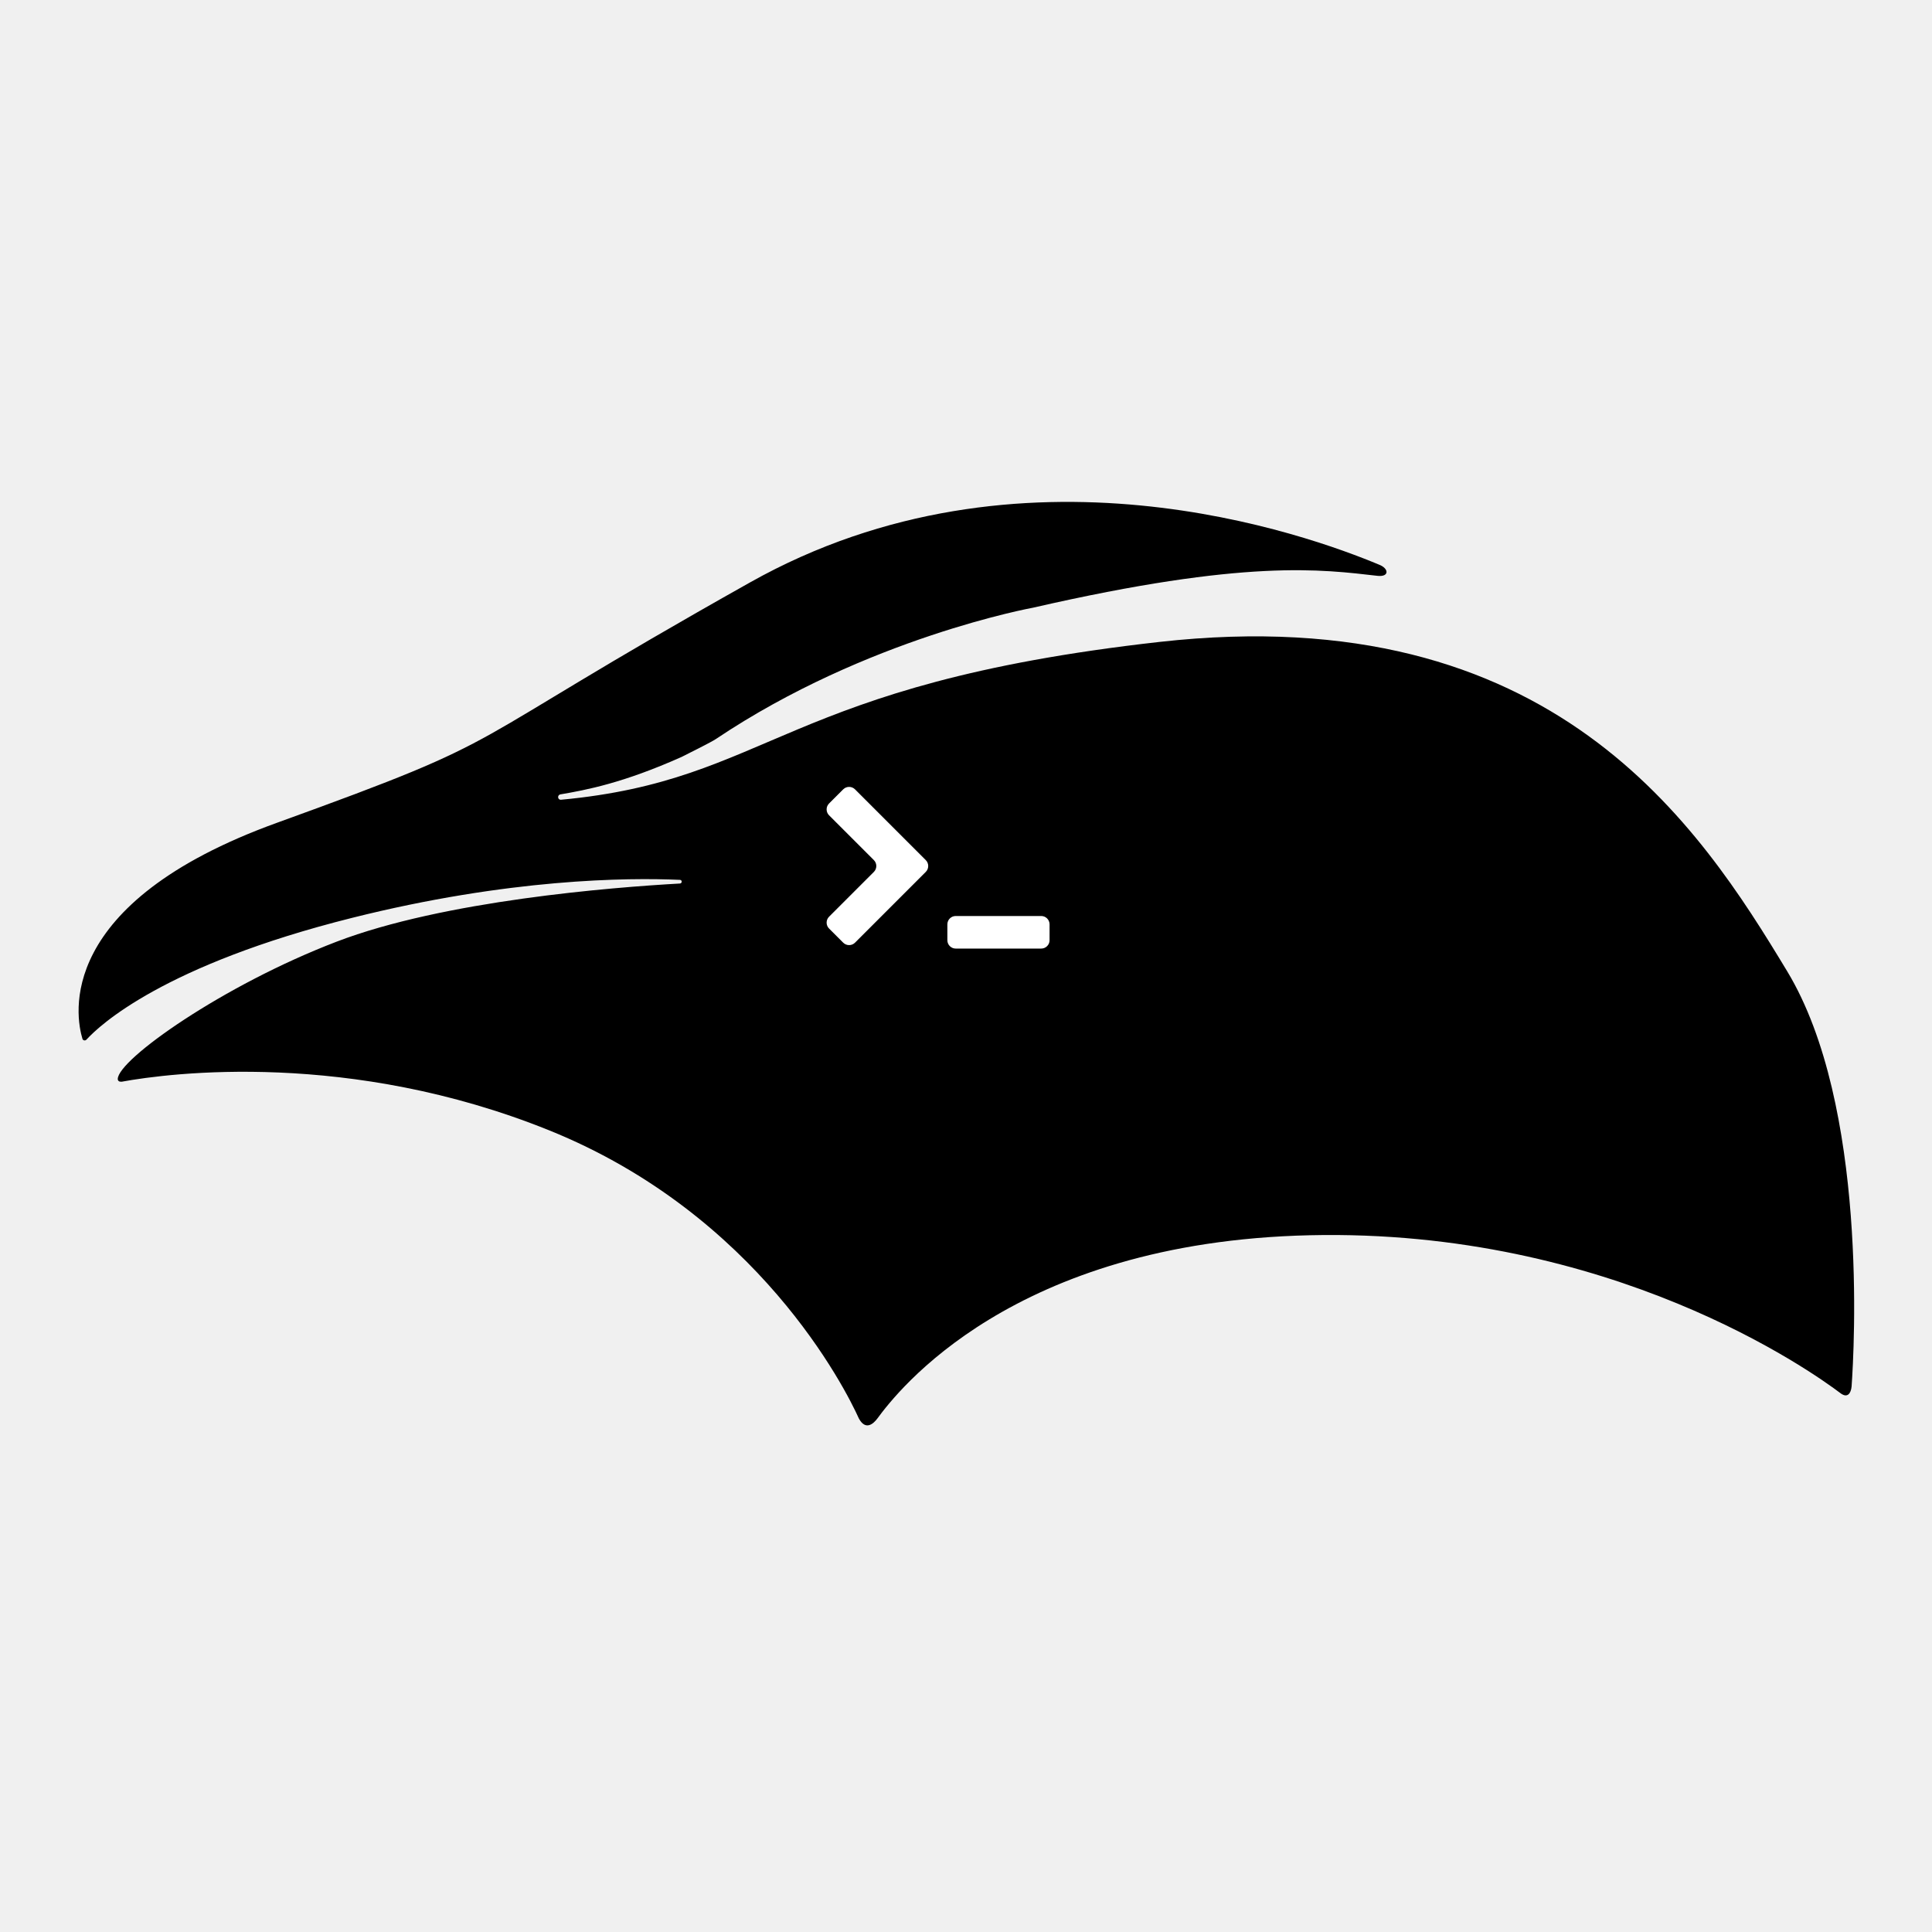
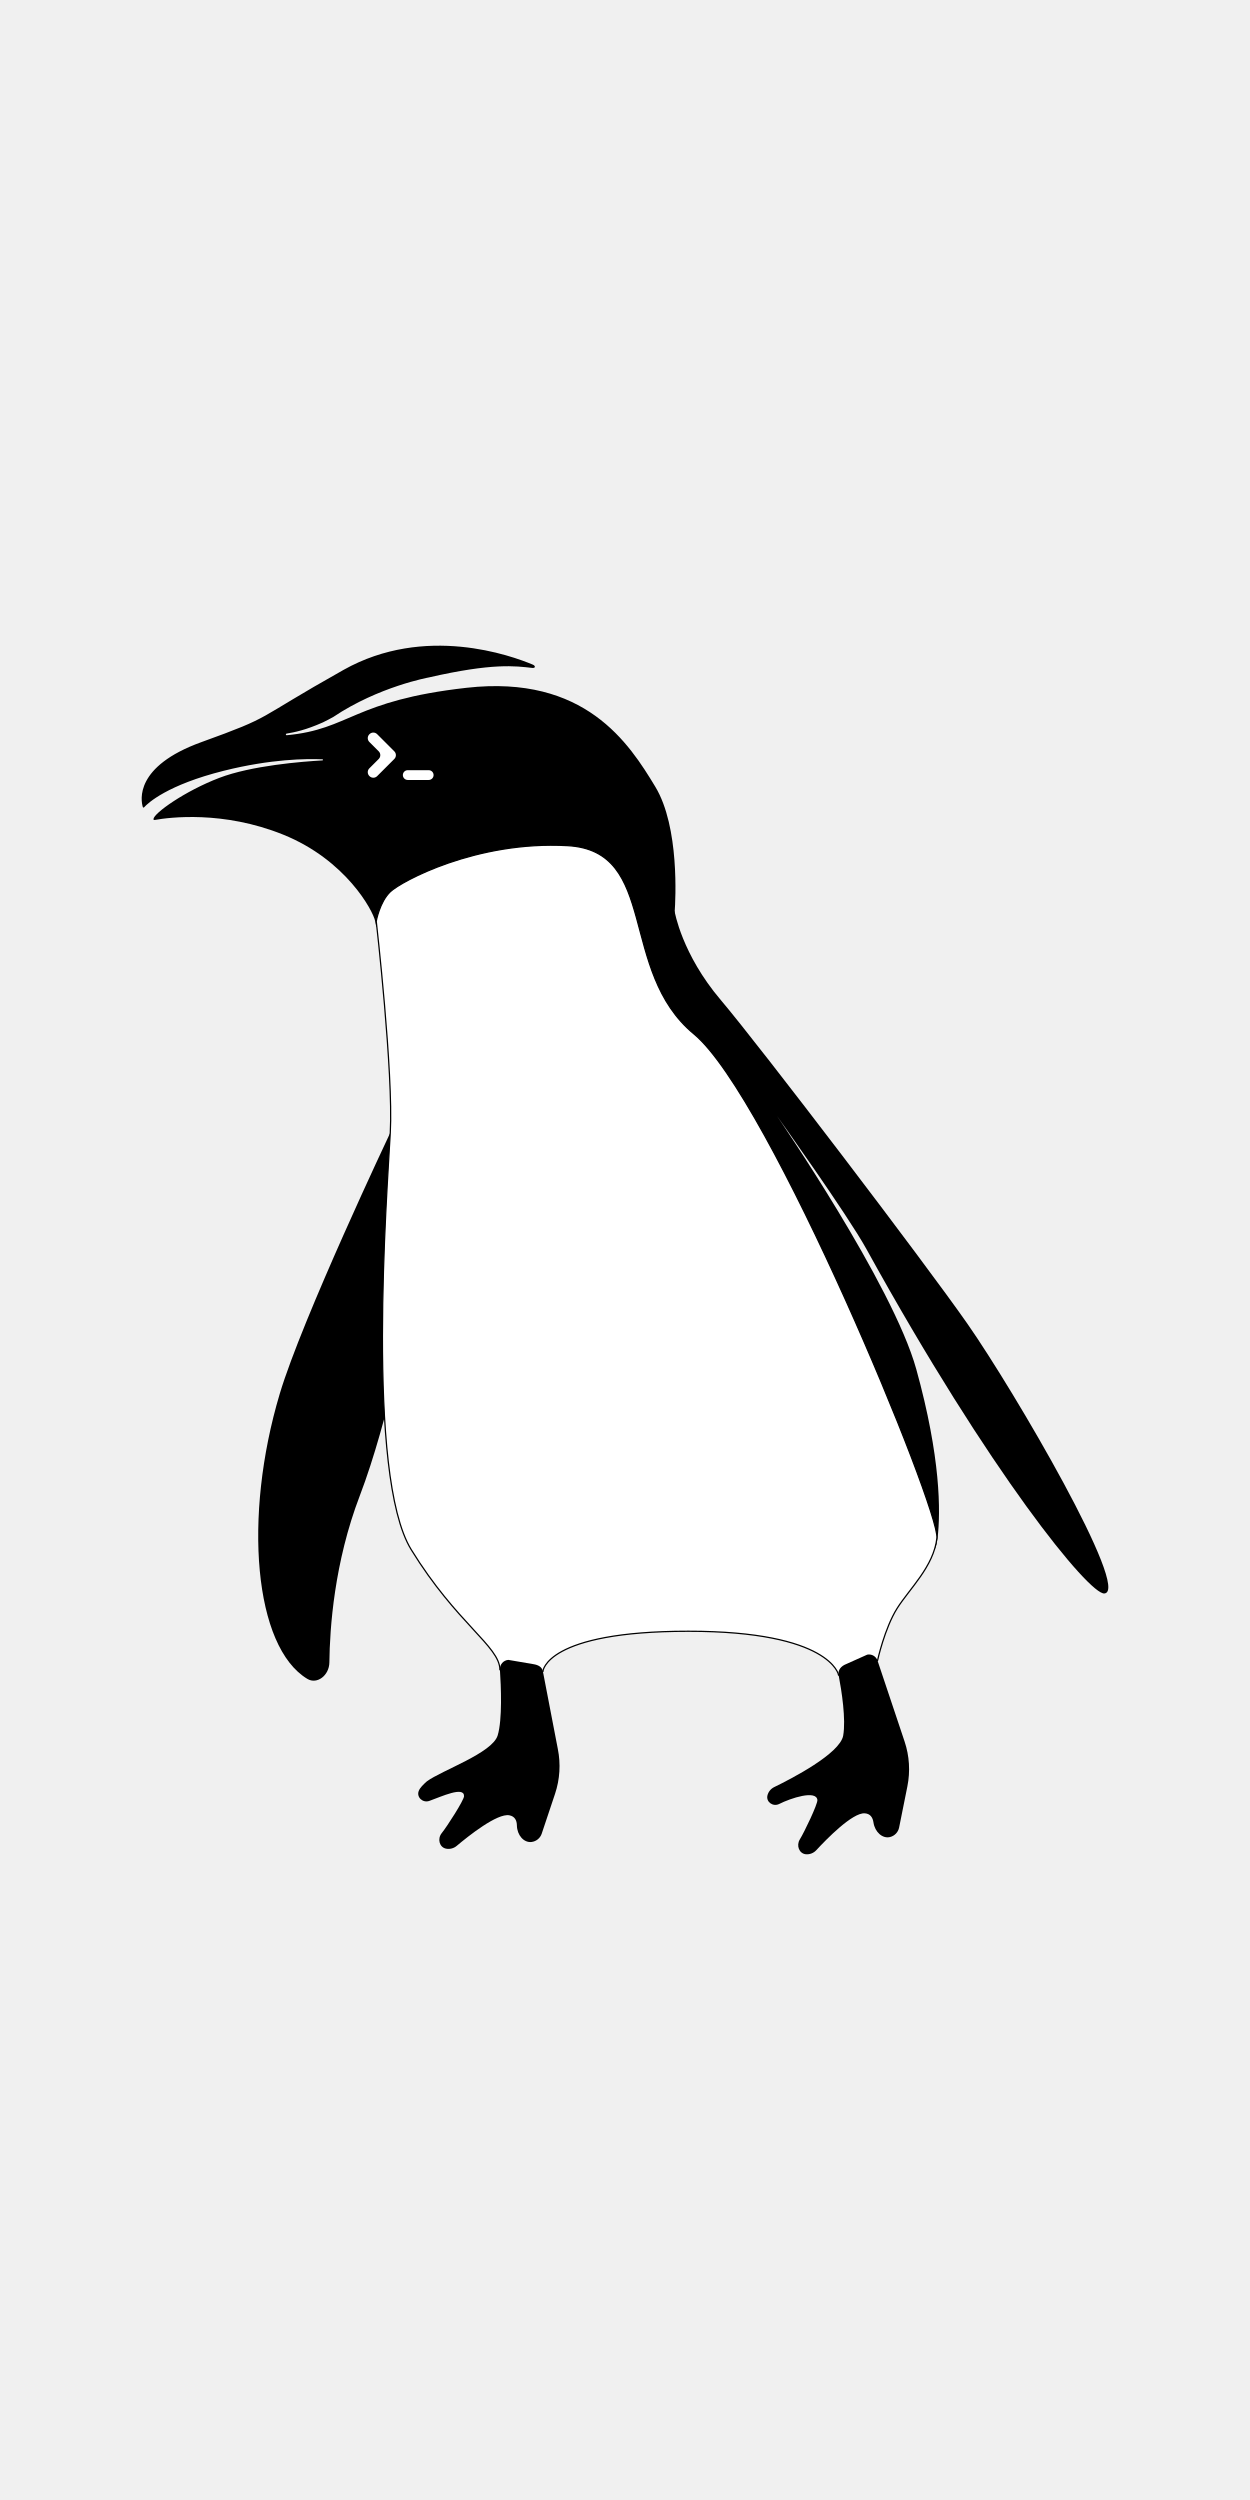
- <svg xmlns="http://www.w3.org/2000/svg" viewBox="0 0 1000 1000">
+ <svg xmlns="http://www.w3.org/2000/svg" viewBox="0 0 1000 2000">
  <defs>
    <style>
      .cls-1{fill:#ffffff;stroke:#000000;stroke-miterlimit:10}
      .cls-2{fill:#000000}
    </style>
  </defs>
  <g id="Layer_1" data-name="Layer 1">
    <g>
-       <polygon points="587.81,434.315 471.576,372.465 388.233,425.88 388.233,558.512 548.354,537.684" class="cls-1" />
-       <path d="M388.233 301.451 C528.664 222.573 677.557 277.117 713.882 292.3 C718.814 294.195 719.249 298.629 713.181 298.071 C684.243 294.794 645.308 289.177 534.781 314.523 C534.781 314.523 448.618 330.135 370.572 382.501 C368.527 383.952 355.011 390.679 352.786 391.796 C322.499 405.309 303.653 408.848 289.986 411.187 C289.924 411.198 289.871 411.211 289.826 411.227 C288.306 411.78 288.729 414.102 290.373 413.949 C399.482 403.791 404.736 354.18 600.099 332.264 C804.041 309.386 879.815 427.839 925.065 502.762 C966.975 572.153 959.748 698.62 958.379 717.66 C958.025 721.239 956.248 723.725 952.805 721.239 C937.695 709.808 833.849 635.83 678.05 639.359 C523.752 642.854 464.182 720.534 454.149 734.189 C452.175 736.832 448.089 740.723 444.541 734.189 C437.622 718.758 392.226 628.599 284.217 585.045 C181.015 543.429 88.075 555.278 62.976 559.893 C61.649 559.979 61.007 559.468 60.954 558.512 C60.954 548.498 115.122 510.044 174.203 487.418 C229.713 466.16 316.579 459.294 351.936 457.307 C353.134 457.24 353.161 455.472 351.965 455.419 C324.617 454.203 263.396 454.742 182.283 475.068 C84.762 499.505 51.569 530.656 44.777 538.085 C44.118 538.806 42.939 538.581 42.669 537.684 C39.168 526.083 28.087 467.566 143.331 425.88 C271.792 379.412 229.251 390.749 388.233 301.451 Z M436.439 408.566 L429.124 415.88 C427.435 417.57 427.435 420.308 429.124 421.998 L452.31 445.184 C454 446.873 454 449.612 452.31 451.302 L429.124 474.488 C427.435 476.177 427.435 478.916 429.124 480.606 L436.439 487.92 C438.128 489.609 440.867 489.609 442.556 487.92 L479.174 451.302 C480.864 449.612 480.864 446.873 479.174 445.184 L442.556 408.566 C440.867 406.876 438.128 406.876 436.439 408.566 Z M490.357 478.448 L490.357 486.653 C490.357 489.042 492.293 490.979 494.682 490.979 L538.928 490.979 C541.317 490.979 543.254 489.042 543.254 486.653 L543.254 478.448 C543.254 476.059 541.317 474.122 538.928 474.122 L494.682 474.122 C492.293 474.122 490.357 476.059 490.357 478.448 Z" class="cls-2" />
+       <polygon points="278.956,627.601 322.286,659.937 375.302,616.145 328.976,569.819 268.814,588.185" class="cls-1" />
+       <g>
+         <path d="M274.835 535.913 C340.086 499.263 409.269 524.607 426.147 531.661 C428.439 532.542 428.641 534.602 425.821 534.343 C412.375 532.82 394.284 530.21 342.928 541.987 C342.928 541.987 302.893 549.242 266.628 573.573 C265.678 574.247 259.398 577.373 258.364 577.892 C244.292 584.171 235.535 585.815 229.184 586.902 C229.156 586.907 229.131 586.913 229.11 586.921 C228.404 587.178 228.6 588.257 229.364 588.185 C280.061 583.466 282.503 560.414 373.278 550.231 C468.04 539.6 503.248 594.64 524.273 629.452 C543.747 661.695 540.389 720.458 539.753 729.305 C539.588 730.967 538.762 732.123 537.162 730.967 C530.142 725.656 481.89 691.282 409.498 692.922 C337.804 694.546 309.406 731.02 304.744 737.365 C300.502 743.541 301.256 742.157 300.149 736.985 C298.447 728.546 276.69 687.923 226.504 667.685 C178.551 648.348 135.366 653.854 123.704 655.998 C123.088 656.038 122.789 655.801 122.765 655.356 C122.765 650.703 147.934 632.836 175.386 622.323 C201.179 612.445 241.541 609.255 257.969 608.332 C258.526 608.301 258.538 607.479 257.983 607.455 C245.276 606.889 216.829 607.14 179.14 616.584 C133.827 627.939 118.404 642.413 115.248 645.865 C114.942 646.2 114.394 646.096 114.268 645.679 C112.642 640.289 107.493 613.099 161.041 593.729 C220.73 572.138 200.964 577.406 274.835 535.913 Z M295.596 587.322 L295.472 587.445 C293.783 589.135 293.783 591.874 295.472 593.563 L302.971 601.061 C304.66 602.751 304.66 605.49 302.971 607.179 L295.472 614.677 C293.783 616.367 293.783 619.106 295.472 620.795 L295.596 620.918 C297.285 622.608 300.024 622.608 301.713 620.918 L315.453 607.179 C317.142 605.49 317.142 602.751 315.453 601.061 L301.713 587.322 C300.024 585.632 297.285 585.632 295.596 587.322 Z M322.286 620.061 L322.286 620.061 C322.286 622.224 324.04 623.977 326.203 623.977 L342.949 623.977 C345.112 623.977 346.865 622.224 346.865 620.061 L346.865 620.061 C346.865 617.898 345.112 616.145 342.949 616.145 L326.203 616.145 C324.04 616.145 322.286 617.898 322.286 620.061 Z" class="cls-2" />
+         <path d="M223.795 1115.054 C194.309 1213.729 203.296 1317.624 245.949 1343.148 C253.615 1347.735 263.388 1340.368 263.499 1329.917 C263.791 1302.692 267.389 1249.948 287.839 1196.566 C299.559 1165.972 309.432 1128.376 315.563 1102.664 C319.71 1085.268 323.521 1064.412 321.289 1041.691 C321.289 1035.705 317.509 1003.789 316.52 992.644 C313.463 958.177 312.229 906.172 312.229 906.172 C312.229 906.172 241.726 1055.046 223.795 1115.054 Z" class="cls-2" />
+         <path d="M539.753 729.305 C539.753 729.305 545.397 763.233 576.6 799.983 C607.804 836.733 739.167 1009.198 773.93 1059.002 C811.63 1113.013 905 1273.068 883.474 1274.778 C871.496 1275.729 792.67 1179.733 693.153 999.264 C677.958 971.71 621.557 892.749 621.557 892.749 C621.557 892.749 714.261 1027.666 733.02 1095.364 C752.619 1166.094 752.563 1209.529 750.04 1230.505 C748.875 1237.911 747.494 1246.63 740.56 1231.376 C725.545 1195.695 684.57 1099.918 643.383 1017.662 C609.571 950.135 557.805 887.66 527.437 843.545 C447.19 726.974 463.439 693.718 433.854 693.718 C433.854 693.718 475.776 683.614 484.074 684.59 C492.372 685.567 539.753 729.305 539.753 729.305 Z" class="cls-2" />
+         <path d="M574.127 956.516 Z" class="cls-2" />
+       </g>
+       <path d="M300.998 736.985 C300.998 736.985 314.812 858.404 312.229 906.172 C309.646 953.94 292.485 1180.456 328.976 1239.706 C365.468 1298.956 399.703 1317.033 399.942 1335.739 L434.314 1337.08 C434.314 1337.08 436.533 1304.996 550.68 1304.996 C664.827 1304.996 670.883 1340.027 670.883 1340.027 L702.015 1328.485 C702.015 1328.485 707.711 1302.553 717.662 1286.748 C727.613 1270.943 746.999 1253.138 749.523 1230.481 C752.046 1207.825 616.077 877.537 555.199 827.195 C494.321 776.854 527.27 680.613 454.099 676.515 C380.928 672.418 320.798 705.198 312.229 713.394 C303.66 721.589 300.998 736.985 300.998 736.985 Z" class="cls-1" />
+       <path d="M702.015 1328.485 L723.665 1393.201 C727.53 1404.753 728.302 1417.116 725.905 1429.059 L719.29 1462.02 C718.543 1465.74 715.724 1468.699 712.045 1469.624 L712.045 1469.624 C706.068 1471.128 699.894 1465.7 698.769 1457.953 C698.209 1454.097 696.333 1450.959 691.805 1450.654 C681.966 1449.99 661.151 1471.362 653.04 1480.142 C650.894 1482.465 647.836 1483.672 644.751 1483.414 L644.751 1483.414 C639.423 1482.969 636.78 1476.51 639.877 1471.502 C643.497 1465.648 654.241 1443.164 653.912 1439.988 C653.06 1431.773 632.53 1438.53 623.398 1443.153 C618.427 1445.669 612.704 1441.563 613.949 1436.374 L613.949 1436.374 C614.65 1433.456 616.649 1430.992 619.399 1429.657 C632.667 1423.215 672.012 1402.986 674.552 1388.474 C676.829 1375.471 673.354 1352.829 670.883 1340.027 C670.116 1336.054 673.022 1332.802 676.595 1331.423 L693.789 1323.722 C697.34 1323.009 700.866 1325.051 702.015 1328.485 Z" class="cls-2" />
+       <path d="M434.314 1337.08 L446.261 1399.196 C448.661 1411.139 447.891 1423.502 444.028 1435.055 L433.369 1466.938 C432.166 1470.536 429.001 1473.122 425.235 1473.583 L425.235 1473.583 C419.118 1474.332 413.666 1468.179 413.513 1460.352 C413.436 1456.457 411.964 1453.11 407.509 1452.244 C397.829 1450.363 374.52 1468.983 365.38 1476.687 C362.962 1478.726 359.778 1479.544 356.75 1478.905 L356.75 1478.905 C351.518 1477.801 349.698 1471.063 353.393 1466.479 C357.713 1461.121 371.167 1440.146 371.235 1436.953 C371.41 1428.696 353.139 1437.259 343.504 1440.711 C338.259 1442.591 333.09 1437.805 334.97 1432.811 L334.97 1432.811 C336.028 1430.003 338.797 1427.53 341.457 1425.108 C353.393 1416.262 393.792 1402.487 398.116 1388.403 C401.99 1375.784 400.803 1348.749 399.942 1335.739 C399.674 1331.701 402.683 1328.206 406.679 1327.911 L426.744 1331.332 C430.629 1331.967 433.601 1333.53 434.314 1337.08 Z" class="cls-2" />
    </g>
  </g>
</svg>
